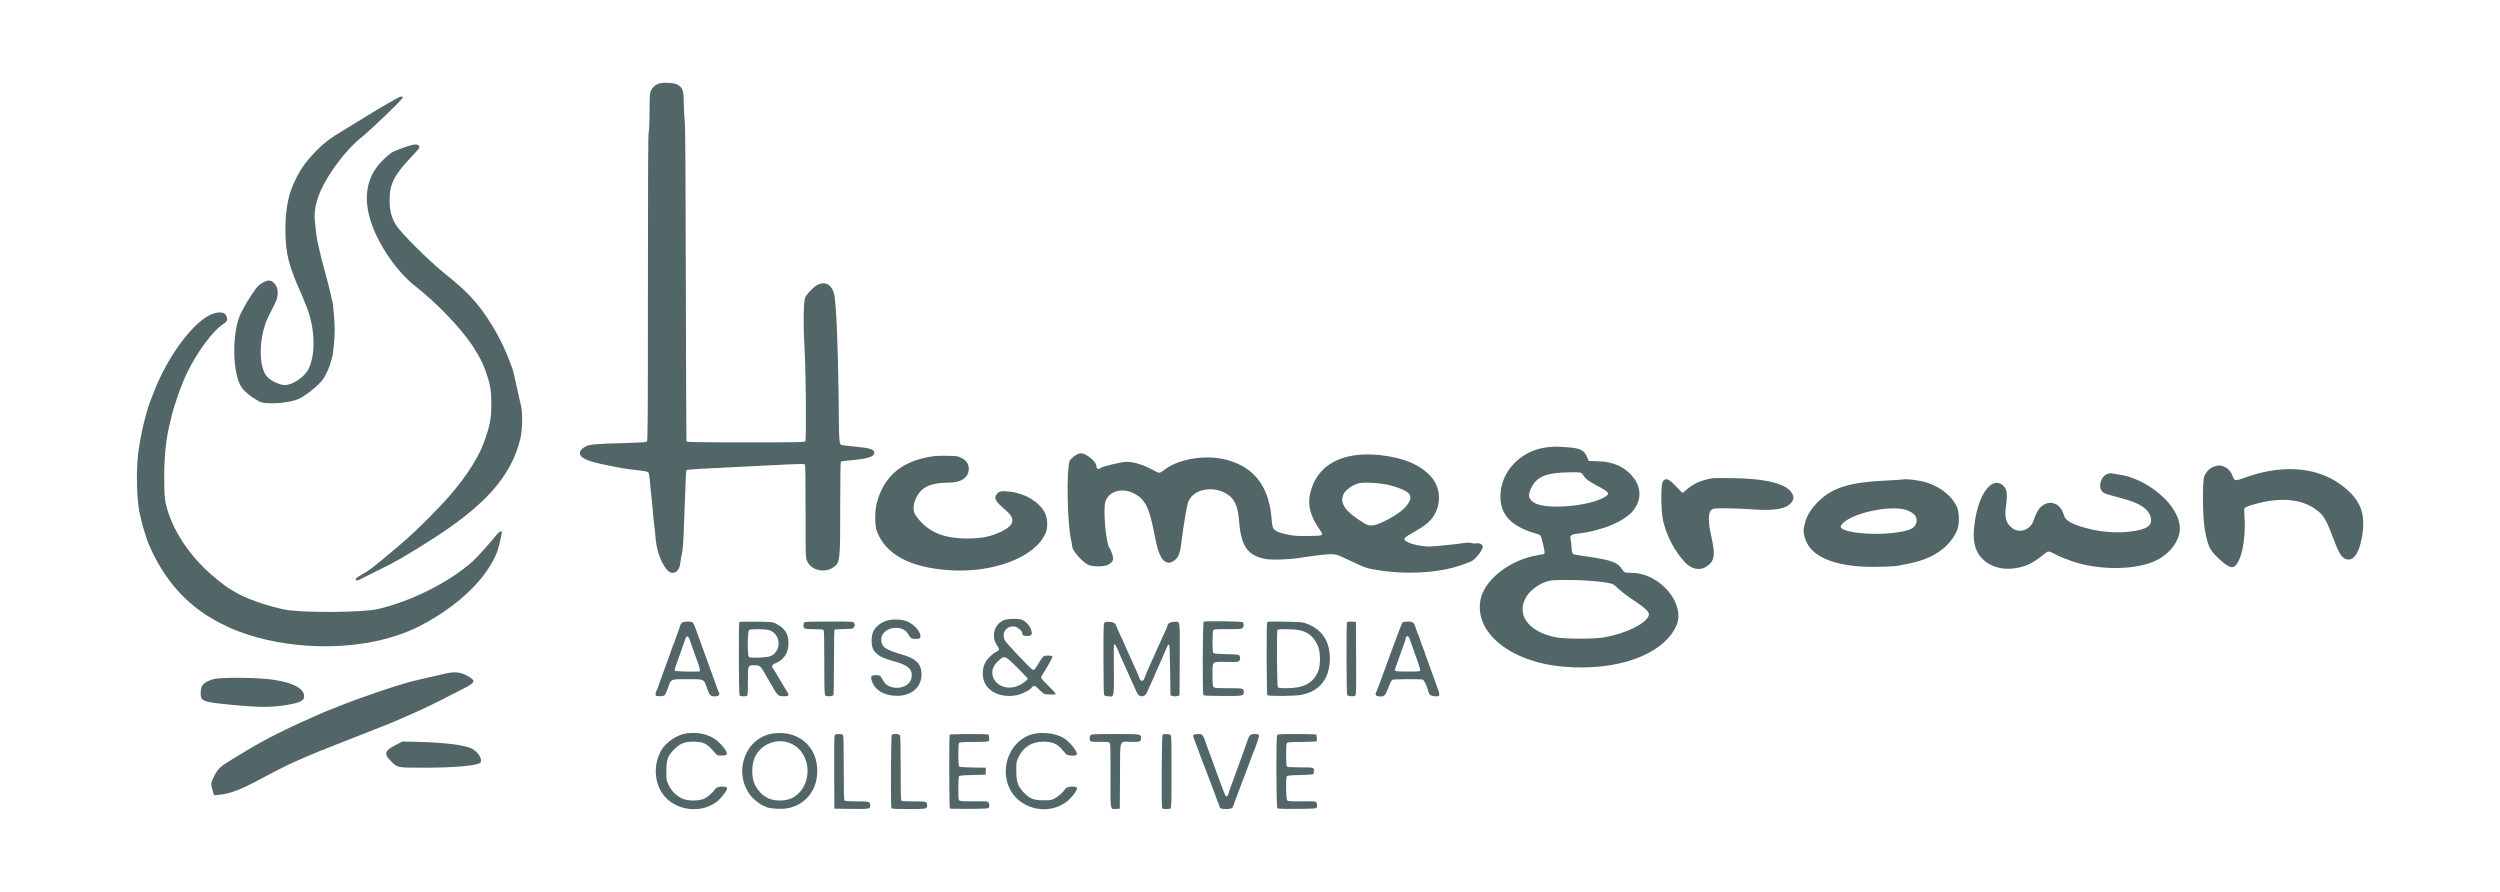
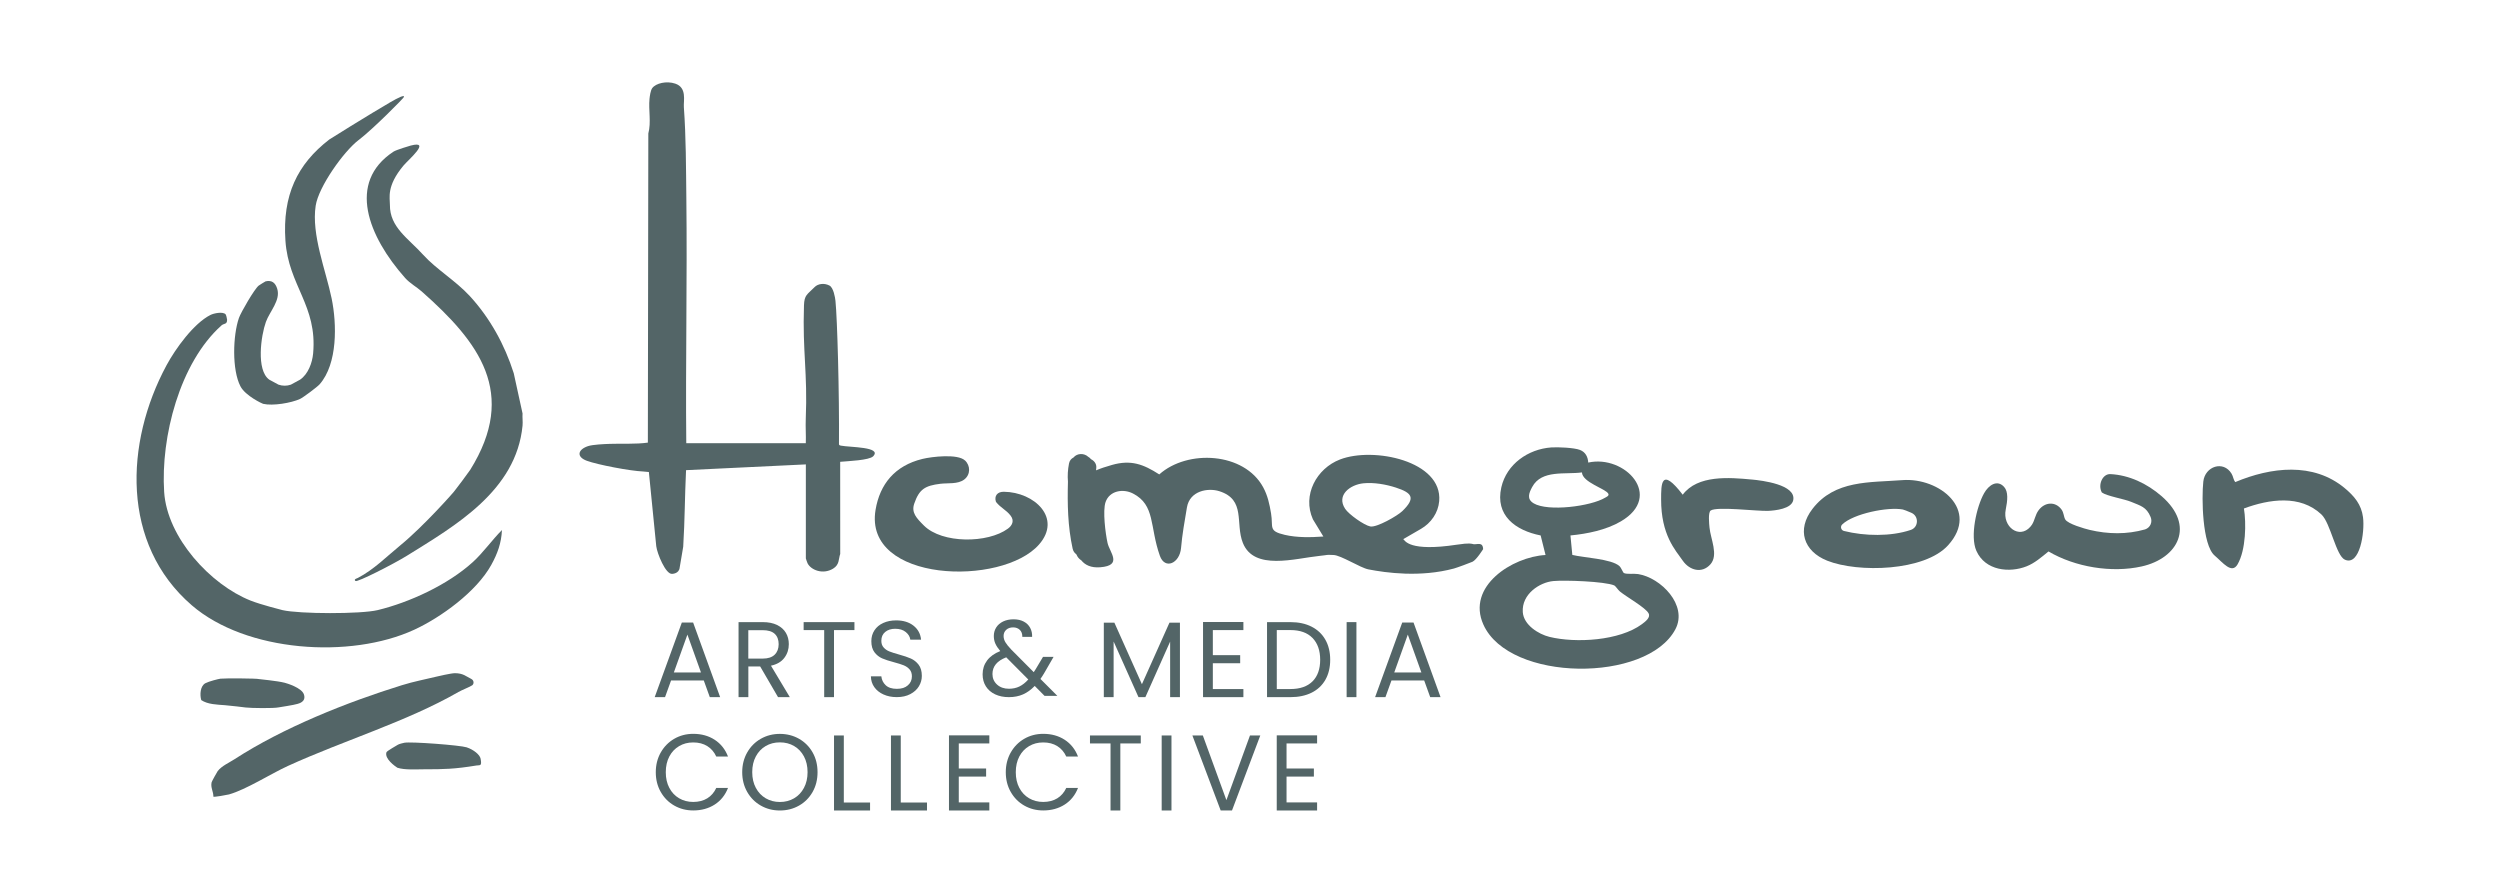
- <svg xmlns="http://www.w3.org/2000/svg" viewBox="0 0 900 321" width="900" height="321" role="img" aria-label="Homegrown Arts and Media Collective">
-   <g transform="translate(0,321) scale(0.025,-0.025)" fill="#526667" stroke="none">
-     <path d="M9504 11641 c-57 -14 -102 -50 -126 -99 -22 -45 -23 -57 -24 -307 -1 -162 -6 -273 -13 -295 -8 -25 -11 -629 -11 -2241 0 -1932 -2 -2208 -15 -2219 -10 -8 -111 -15 -347 -21 -362 -9 -479 -19 -530 -45 -52 -26 -88 -65 -88 -95 0 -74 98 -119 385 -177 215 -44 276 -54 428 -71 104 -11 162 -22 172 -32 9 -9 18 -57 25 -144 5 -71 17 -184 25 -250 7 -66 17 -160 20 -210 3 -49 10 -117 15 -150 5 -33 14 -118 20 -190 15 -178 70 -338 155 -449 76 -100 185 -57 200 79 4 33 13 87 20 120 21 98 24 140 40 580 20 562 23 637 32 646 5 4 96 13 203 18 183 10 297 16 810 41 113 5 312 15 443 22 162 8 241 8 248 1 6 -6 10 -234 9 -680 0 -670 0 -670 28 -724 64 -123 240 -163 367 -82 102 64 105 92 104 877 0 356 4 643 9 648 5 5 60 13 123 18 262 22 359 52 359 111 0 45 -61 67 -239 84 -81 8 -166 18 -191 21 -84 12 -76 -51 -83 651 -8 775 -37 1431 -67 1537 -37 130 -128 178 -235 126 -59 -29 -170 -146 -184 -195 -22 -75 -25 -420 -5 -735 19 -311 27 -1288 11 -1322 -7 -17 -58 -18 -858 -18 -671 0 -851 3 -854 13 -2 6 -6 1020 -9 2252 -3 1550 -7 2272 -15 2345 -6 58 -13 183 -15 278 -3 192 -13 217 -97 267 -36 21 -186 31 -245 16z M5740 11437 c-127 -68 -351 -199 -465 -272 -27 -18 -63 -40 -80 -49 -16 -9 -43 -25 -60 -36 -16 -11 -46 -29 -65 -40 -19 -11 -48 -29 -65 -40 -16 -11 -46 -29 -65 -40 -173 -101 -286 -187 -400 -307 -159 -166 -230 -273 -321 -478 -73 -167 -109 -379 -109 -640 0 -275 30 -436 128 -690 16 -43 33 -82 102 -240 12 -28 59 -143 76 -185 120 -305 132 -675 29 -889 -57 -118 -228 -235 -345 -236 -68 0 -194 58 -250 116 -137 141 -125 602 24 889 113 220 118 233 124 296 6 76 -10 125 -54 170 -45 44 -87 45 -159 4 -75 -43 -93 -65 -232 -285 -7 -11 -21 -36 -31 -55 -10 -19 -30 -56 -44 -82 -143 -262 -138 -904 7 -1094 51 -67 128 -128 244 -193 94 -53 445 -29 583 40 112 56 286 200 344 284 33 47 93 179 104 228 5 24 14 56 20 71 17 46 40 274 40 402 0 111 -25 408 -36 425 -2 4 -13 47 -23 96 -17 75 -50 208 -81 318 -33 119 -65 242 -79 310 -10 44 -21 89 -24 101 -12 35 -47 325 -47 384 0 200 79 407 254 665 122 182 281 364 396 456 159 126 620 569 620 595 0 18 -28 18 -60 1z M5935 10753 c-86 -21 -260 -87 -300 -114 -28 -18 -84 -67 -126 -109 -230 -229 -285 -532 -164 -895 111 -331 376 -714 633 -914 296 -230 633 -578 815 -843 26 -38 47 -71 47 -75 0 -3 6 -14 14 -22 17 -20 93 -164 111 -211 94 -248 110 -330 110 -550 0 -215 -19 -310 -110 -560 -92 -251 -320 -585 -609 -890 -238 -251 -439 -445 -632 -606 -355 -299 -393 -329 -521 -403 -79 -45 -91 -57 -74 -74 8 -8 20 -7 44 5 17 9 120 60 227 112 178 88 274 138 370 193 66 38 240 144 309 187 25 17 71 45 101 64 802 506 1177 926 1311 1467 33 135 38 371 11 486 -12 46 -30 129 -42 184 -45 211 -71 321 -84 355 -7 19 -23 62 -36 95 -127 346 -352 715 -574 945 -105 108 -176 171 -362 321 -225 181 -627 580 -699 694 -67 105 -95 214 -95 368 0 224 70 362 306 609 62 64 115 126 119 138 13 41 -30 60 -100 43z M3065 8322 c-264 -92 -648 -601 -849 -1127 -15 -38 -31 -81 -37 -93 -73 -177 -155 -520 -189 -790 -34 -274 -19 -733 30 -897 5 -16 14 -56 20 -88 13 -63 78 -268 105 -332 231 -530 567 -897 1039 -1134 136 -68 145 -72 256 -114 685 -260 1590 -285 2267 -61 178 59 298 113 463 207 500 286 861 655 995 1017 20 54 68 270 61 277 -12 12 -47 -12 -82 -56 -96 -120 -278 -321 -340 -377 -338 -299 -874 -569 -1359 -684 -225 -53 -1131 -57 -1360 -5 -283 63 -553 160 -700 250 -22 13 -53 32 -70 41 -76 43 -265 196 -368 297 -245 242 -426 517 -517 787 -58 174 -65 227 -65 530 0 316 25 549 86 795 6 22 16 65 23 95 36 151 142 451 214 600 147 307 375 616 530 716 58 37 67 67 37 123 -24 46 -97 55 -190 23z M22285 6400 c-382 -41 -677 -347 -679 -705 -2 -274 162 -442 532 -544 49 -14 49 -14 83 -151 21 -89 26 -127 16 -136 -2 -3 -45 -11 -95 -19 -398 -65 -769 -354 -823 -642 -90 -475 431 -895 1191 -963 772 -68 1431 167 1626 582 148 313 -227 765 -638 769 -104 1 -111 3 -147 61 -56 87 -157 125 -456 168 -251 36 -238 33 -252 60 -7 14 -13 48 -13 77 0 29 -5 75 -11 104 -16 72 -2 83 122 98 333 39 664 180 781 333 112 147 115 313 9 458 -117 159 -284 240 -514 248 l-138 4 -25 56 c-46 104 -96 128 -292 142 -150 11 -174 11 -277 0z m509 -397 c35 -56 75 -87 176 -142 217 -115 225 -128 122 -187 -220 -123 -796 -173 -979 -84 -86 41 -113 98 -84 175 78 208 212 270 593 274 148 1 148 1 172 -36z m56 -1523 c91 -5 213 -18 273 -28 107 -19 107 -19 175 -84 37 -35 119 -99 182 -141 228 -151 282 -205 260 -256 -48 -117 -324 -251 -635 -308 -147 -27 -569 -26 -705 1 -405 81 -583 344 -408 603 64 95 217 193 330 212 74 12 331 13 528 1z M15467 6269 c-36 -27 -60 -53 -66 -73 -47 -149 -31 -906 24 -1138 8 -34 15 -75 15 -89 0 -57 145 -221 230 -262 66 -31 227 -30 287 1 48 25 73 56 73 92 0 27 -35 127 -52 147 -52 63 -96 551 -60 670 43 143 230 203 395 126 171 -81 234 -199 307 -578 55 -286 98 -389 177 -421 29 -12 38 -12 70 1 85 36 121 98 139 240 43 335 85 583 108 636 76 178 356 230 554 105 110 -69 156 -171 173 -376 29 -370 118 -504 369 -557 89 -19 322 -13 485 11 368 55 479 65 550 47 26 -6 120 -47 209 -90 198 -96 228 -106 391 -132 447 -70 931 -34 1245 91 30 12 70 27 88 33 66 22 193 189 172 227 -16 29 -48 43 -86 35 -18 -3 -52 -1 -75 5 -30 8 -60 8 -111 0 -127 -19 -429 -50 -497 -50 -96 0 -238 27 -298 58 -94 47 -88 57 89 157 147 83 223 146 273 225 114 180 99 410 -36 564 -152 172 -399 277 -740 313 -540 56 -902 -139 -1000 -540 -44 -180 -4 -335 139 -540 56 -81 55 -82 -163 -85 -162 -2 -206 0 -295 19 -198 40 -228 64 -236 195 -31 479 -235 763 -630 877 -296 86 -696 28 -909 -133 -74 -55 -82 -57 -129 -31 -166 94 -309 141 -423 141 -73 -1 -355 -68 -377 -90 -21 -21 -56 -12 -56 15 0 40 -25 79 -77 122 -112 91 -158 97 -246 32z m4553 -418 c265 -75 328 -130 271 -239 -49 -94 -167 -185 -361 -280 -137 -67 -204 -75 -275 -33 -281 168 -373 297 -306 429 33 64 145 140 231 156 83 15 337 -3 440 -33z M13460 6273 c-455 -59 -723 -273 -831 -663 -34 -122 -35 -337 -1 -423 128 -330 471 -516 1026 -557 647 -48 1255 185 1404 536 34 83 28 213 -14 294 -80 153 -282 275 -499 300 -119 14 -159 7 -190 -34 -49 -64 -30 -97 146 -251 122 -107 99 -200 -70 -284 -156 -77 -292 -106 -506 -105 -356 0 -579 102 -742 337 -59 85 -19 252 85 356 74 74 202 110 393 111 182 0 289 74 289 197 0 73 -32 122 -104 158 -57 28 -65 29 -205 31 -80 1 -162 0 -181 -3z M31899 6126 c-68 -18 -113 -57 -155 -136 -31 -56 -28 -593 4 -769 41 -228 70 -297 164 -388 140 -137 210 -178 256 -154 104 56 177 396 153 716 -5 61 -5 117 0 127 5 10 49 29 106 46 415 128 760 89 976 -108 66 -61 109 -140 182 -335 88 -237 123 -299 182 -329 109 -55 199 57 244 303 64 347 -19 554 -306 764 -354 260 -865 293 -1400 91 -38 -14 -83 -27 -99 -28 -30 -1 -31 -1 -66 81 -27 62 -81 108 -142 123 -51 11 -42 12 -99 -4z M30333 6009 c-84 -42 -121 -182 -63 -244 30 -32 45 -37 300 -105 249 -67 366 -146 400 -269 22 -83 -18 -141 -120 -171 -231 -68 -550 -60 -830 21 -201 58 -281 106 -301 184 -38 142 -160 211 -274 154 -74 -37 -115 -98 -166 -244 -44 -124 -197 -178 -298 -104 -92 66 -119 156 -96 312 27 178 16 257 -41 307 -158 139 -353 -119 -409 -540 -18 -136 -19 -201 -4 -289 47 -276 328 -428 651 -352 119 28 218 81 333 176 82 68 76 67 179 15 88 -45 118 -57 246 -102 359 -124 845 -131 1150 -14 231 88 400 294 400 486 0 274 -324 607 -722 741 -54 18 -98 27 -263 54 -19 3 -46 -3 -72 -16z M24660 5954 c-178 -33 -274 -77 -393 -181 l-38 -33 -92 94 c-114 118 -153 132 -194 69 -29 -44 -26 -420 5 -558 50 -222 169 -448 321 -608 82 -88 203 -115 286 -66 134 79 151 161 90 435 -49 218 -50 349 -4 388 31 26 31 26 224 26 106 0 280 -7 386 -16 335 -27 530 22 569 142 9 27 8 41 -8 77 -65 146 -363 226 -867 232 -143 2 -271 1 -285 -1z M27395 5935 c-5 -2 -113 -9 -238 -15 -516 -24 -765 -100 -965 -294 -111 -107 -173 -207 -203 -326 -23 -92 -23 -107 -3 -189 63 -255 350 -402 839 -431 143 -8 493 2 514 15 4 2 49 11 101 20 375 65 624 228 740 484 39 85 36 272 -4 351 -80 156 -226 272 -428 341 -96 32 -311 59 -353 44z m63 -441 c94 -35 142 -84 142 -146 0 -51 -31 -100 -76 -122 -163 -77 -603 -98 -873 -42 -149 31 -177 64 -108 127 167 154 701 260 915 183z M14480 3918 c-154 -44 -217 -231 -124 -370 40 -58 38 -70 -8 -94 -63 -32 -133 -100 -163 -160 -47 -93 -44 -228 7 -310 84 -136 273 -197 468 -150 74 18 185 78 198 109 2 4 13 12 23 18 17 9 30 1 87 -55 67 -64 67 -64 137 -66 90 -3 95 -2 95 12 0 6 -47 58 -105 114 -115 113 -115 113 -81 163 63 96 146 247 142 258 -5 13 -82 18 -121 7 -12 -3 -42 -42 -75 -99 -55 -94 -72 -111 -93 -98 -39 25 -378 385 -396 420 -56 111 24 221 145 199 43 -9 104 -63 104 -94 0 -31 24 -43 76 -40 64 4 73 21 51 92 -20 64 -86 129 -146 146 -45 12 -175 11 -221 -2z m167 -690 c84 -84 153 -156 153 -160 0 -15 -66 -68 -117 -93 -272 -138 -528 140 -315 341 97 91 101 90 279 -88z M12800 3910 c-93 -20 -173 -74 -217 -148 -41 -68 -42 -227 -2 -284 52 -76 121 -114 284 -158 215 -58 281 -117 261 -238 -17 -108 -151 -173 -282 -137 -69 19 -103 47 -143 123 -26 46 -27 47 -78 49 -78 2 -89 -10 -70 -78 40 -136 179 -219 365 -219 209 0 352 126 352 308 -1 151 -75 227 -282 287 -242 70 -298 111 -298 218 0 173 304 232 388 75 31 -57 48 -68 106 -68 70 0 81 13 64 71 -21 71 -116 159 -201 187 -69 23 -174 28 -247 12z M17334 3887 c-16 -9 -21 -1030 -5 -1055 6 -10 67 -13 281 -14 301 0 300 0 300 62 0 48 -10 50 -221 50 -166 0 -200 2 -213 16 -13 13 -16 43 -16 173 0 206 -15 192 205 189 164 -2 169 -1 183 20 11 17 12 31 6 55 -10 32 -10 32 -192 37 -148 4 -185 8 -192 20 -13 20 -13 296 0 321 10 18 23 19 209 19 179 0 199 2 214 18 21 23 22 65 2 82 -17 14 -537 21 -561 7z M9823 3875 c-11 -8 -23 -25 -26 -37 -3 -13 -17 -54 -32 -93 -15 -38 -34 -92 -42 -120 -9 -27 -19 -54 -23 -60 -4 -5 -13 -26 -18 -45 -6 -19 -23 -66 -37 -105 -15 -38 -33 -88 -40 -110 -8 -22 -26 -71 -40 -110 -48 -130 -66 -180 -82 -230 -9 -27 -22 -59 -29 -70 -15 -21 -19 -74 -6 -76 51 -9 106 -4 122 10 10 9 32 57 49 106 44 130 33 125 281 125 247 0 233 6 280 -128 37 -105 53 -122 119 -119 58 3 73 24 48 69 -9 18 -23 53 -31 78 -15 46 -21 63 -97 270 -23 63 -50 138 -60 165 -10 28 -36 100 -58 160 -22 61 -56 155 -75 210 -20 55 -44 106 -53 113 -23 17 -124 15 -150 -3z m109 -250 c10 -28 32 -90 50 -140 17 -49 45 -126 61 -170 40 -109 45 -145 21 -145 -146 -4 -340 3 -345 12 -4 6 -3 22 2 37 14 44 56 162 84 236 14 39 37 105 51 148 31 92 49 98 76 22z M10646 3881 c-11 -18 -8 -1042 4 -1056 12 -15 90 -17 108 -3 9 8 12 62 12 209 0 233 -2 229 94 229 76 0 89 -10 142 -105 6 -11 22 -38 35 -61 13 -22 50 -86 82 -141 74 -129 84 -138 158 -139 83 -2 90 12 46 78 -19 29 -42 67 -51 83 -9 17 -28 48 -41 70 -14 22 -41 68 -61 102 -19 35 -40 65 -45 69 -21 13 -9 54 19 65 136 49 206 151 206 299 0 131 -51 213 -174 276 -55 29 -55 29 -291 32 -157 3 -239 0 -243 -7z m415 -112 c177 -38 207 -291 43 -374 -48 -24 -294 -36 -320 -15 -23 20 -21 375 4 389 23 14 208 14 273 0z M11582 3878 c-7 -7 -12 -26 -12 -43 0 -51 12 -55 150 -55 85 0 130 -4 138 -12 9 -9 12 -127 12 -469 0 -396 2 -460 15 -473 19 -19 103 -16 116 5 5 8 9 211 8 473 0 252 4 463 8 467 5 5 67 10 138 11 128 3 129 3 144 30 12 21 13 31 3 52 -12 26 -12 26 -360 26 -257 0 -351 -3 -360 -12z M15913 3879 c-23 -8 -23 -8 -23 -521 0 -282 4 -519 9 -527 5 -7 31 -16 58 -18 88 -9 85 -23 83 376 -2 405 -3 371 13 371 7 0 26 -33 42 -72 15 -40 43 -107 63 -148 19 -41 43 -94 53 -117 51 -115 63 -142 85 -190 13 -29 36 -79 50 -110 38 -86 39 -87 66 -102 37 -21 86 1 105 48 17 41 35 83 87 194 20 43 36 81 36 85 0 4 7 21 16 37 13 26 126 283 155 353 5 13 15 22 22 19 9 -3 13 -91 17 -367 l5 -364 33 -10 c20 -5 44 -5 65 0 l32 10 3 521 c3 593 11 541 -87 538 -52 -1 -90 -26 -91 -60 0 -5 -12 -35 -26 -65 -14 -30 -34 -73 -44 -95 -24 -54 -63 -140 -88 -195 -84 -183 -172 -386 -172 -396 0 -7 -7 -20 -16 -28 -23 -23 -48 -5 -63 46 -7 24 -17 48 -21 53 -4 6 -67 145 -140 310 -73 165 -136 305 -140 310 -4 6 -13 26 -19 46 -6 20 -21 45 -32 55 -22 19 -99 27 -136 13z M18246 3875 c-10 -26 -7 -1028 3 -1044 12 -19 390 -16 495 4 259 50 406 238 406 521 0 248 -109 415 -327 501 -66 25 -76 26 -319 31 -229 4 -252 3 -258 -13z m464 -109 c125 -27 205 -92 263 -216 44 -91 47 -289 6 -383 -73 -167 -207 -237 -453 -237 -87 0 -116 3 -125 14 -13 15 -18 806 -6 826 9 15 241 12 315 -4z M19396 3875 c-10 -26 -7 -1028 3 -1044 11 -17 88 -24 113 -10 17 9 18 41 16 537 l-3 527 -61 3 c-49 2 -63 0 -68 -13z M20197 3878 c-8 -7 -93 -227 -187 -488 -94 -261 -178 -487 -186 -502 -30 -57 -18 -74 57 -77 48 -2 71 20 99 94 43 114 54 136 71 146 19 10 399 13 435 3 21 -6 63 -92 78 -159 12 -56 38 -78 94 -81 85 -6 87 3 27 161 -15 39 -33 88 -40 110 -8 22 -26 72 -40 110 -15 39 -33 90 -41 115 -8 25 -21 59 -29 77 -8 17 -15 36 -15 43 0 7 -7 26 -14 43 -16 34 -49 127 -67 187 -6 19 -15 40 -19 45 -4 6 -15 35 -24 65 -30 104 -46 120 -119 120 -35 0 -70 -6 -80 -12z m94 -220 c7 -13 20 -48 30 -78 10 -30 27 -80 38 -110 76 -211 91 -256 91 -277 0 -23 0 -23 -179 -23 -198 0 -199 0 -174 60 8 19 28 73 43 120 16 47 41 117 55 155 36 95 42 116 49 148 8 33 31 35 47 5z M6410 3140 c-47 -11 -124 -29 -172 -40 -49 -11 -130 -29 -180 -41 -160 -36 -317 -83 -578 -170 -132 -44 -493 -174 -525 -189 -11 -5 -74 -30 -140 -56 -66 -25 -133 -52 -150 -59 -497 -216 -822 -377 -1113 -553 -78 -48 -173 -105 -210 -127 -169 -100 -201 -130 -264 -252 -44 -85 -44 -99 -12 -211 l16 -54 71 7 c160 14 318 75 607 231 209 113 375 197 495 249 72 31 144 62 160 70 17 7 59 25 95 40 36 15 79 33 97 41 17 8 35 14 40 14 4 0 20 6 35 14 14 8 43 19 63 26 20 7 49 18 63 26 15 8 31 14 35 14 5 0 23 6 40 14 18 8 64 26 102 41 39 14 90 35 115 45 25 10 99 40 165 65 66 25 129 50 140 55 11 5 52 21 90 36 39 14 84 32 100 39 17 7 57 24 90 38 207 86 487 214 655 300 107 55 251 128 319 163 195 98 202 120 62 197 -92 50 -176 58 -311 27z M3070 3059 c-144 -46 -180 -86 -180 -201 0 -117 28 -127 450 -168 438 -43 633 -39 894 19 101 22 146 54 146 103 0 111 -150 194 -436 239 -211 34 -778 39 -874 8z M9889 2280 c-136 -16 -305 -131 -371 -252 -96 -174 -100 -391 -10 -564 146 -280 548 -365 810 -172 61 45 152 162 152 196 0 37 -141 33 -167 -5 -34 -50 -103 -113 -155 -140 -80 -41 -246 -41 -332 1 -79 37 -150 110 -189 194 -31 65 -32 70 -31 202 0 166 20 219 119 315 84 82 143 105 273 105 146 0 198 -28 319 -174 19 -23 28 -26 88 -26 100 0 97 38 -14 162 -117 129 -284 183 -492 158z M11140 2279 c-401 -50 -590 -546 -338 -887 40 -54 142 -137 188 -153 14 -5 33 -13 42 -19 33 -19 163 -32 249 -26 255 17 450 203 482 458 50 394 -231 676 -623 627z m248 -145 c320 -142 322 -645 4 -792 -86 -40 -240 -39 -329 2 -79 36 -154 114 -196 203 -45 97 -46 270 -2 377 83 200 325 298 523 210z M14929 2280 c-327 -40 -534 -419 -410 -751 124 -330 559 -450 843 -232 63 48 148 158 148 192 0 36 -142 31 -167 -6 -34 -50 -103 -113 -155 -140 -48 -25 -63 -27 -163 -27 -138 -1 -197 23 -284 113 -85 89 -106 151 -106 316 0 128 1 131 35 198 71 144 190 216 356 217 123 0 195 -29 263 -108 22 -26 50 -57 60 -69 26 -29 147 -34 158 -7 13 34 -89 167 -173 225 -96 66 -255 97 -405 79z M12021 2256 c-8 -9 -10 -159 -9 -537 l3 -524 244 -3 c259 -3 271 -1 271 45 0 61 -5 63 -188 63 -117 0 -172 4 -180 12 -9 9 -12 128 -12 473 0 345 -3 464 -12 473 -17 17 -103 15 -117 -2z M12842 2258 c-13 -13 -18 -1020 -6 -1052 5 -14 37 -16 248 -16 263 0 266 1 266 55 0 52 -9 55 -186 55 -89 0 -169 3 -178 6 -14 5 -16 56 -16 466 0 297 -4 466 -10 479 -12 22 -97 28 -118 7z M13675 2260 c-9 -15 -7 -1052 3 -1062 4 -4 132 -7 282 -6 275 3 275 3 284 29 6 18 4 34 -5 54 -14 28 -14 28 -206 26 -125 -2 -199 1 -212 9 -20 10 -21 19 -21 173 0 89 5 169 10 177 7 12 45 16 197 20 l188 5 0 50 0 50 -184 3 c-115 1 -189 7 -198 13 -16 14 -19 315 -3 339 8 12 44 15 216 16 163 1 208 4 215 15 9 13 3 74 -7 91 -8 12 -552 10 -559 -2z M15706 2254 c-18 -17 -21 -61 -6 -84 7 -12 33 -14 133 -12 87 1 129 -2 141 -11 16 -12 17 -48 17 -474 -1 -520 -6 -486 81 -481 l53 3 3 473 c3 552 -18 492 166 489 127 -1 136 2 136 55 0 58 0 58 -370 58 -294 0 -341 -2 -354 -16z M16742 2261 c-14 -8 -20 -1040 -7 -1061 7 -11 94 -14 119 -4 14 5 16 62 16 530 0 507 -1 524 -19 534 -23 12 -91 13 -109 1z M17190 2260 c-12 -8 -11 -18 9 -72 13 -35 32 -85 42 -113 10 -27 27 -75 39 -105 12 -30 30 -77 40 -105 10 -27 28 -75 40 -105 12 -30 30 -77 40 -105 10 -27 28 -75 40 -105 59 -153 72 -188 81 -217 5 -18 16 -45 24 -60 8 -15 15 -35 15 -43 0 -30 23 -40 95 -40 75 0 95 10 108 55 3 11 18 52 32 90 14 39 35 93 45 120 10 28 28 75 40 105 12 30 30 78 40 105 10 28 28 75 40 105 21 55 44 116 74 200 9 25 21 54 26 65 5 11 17 40 25 65 60 168 60 170 -19 170 -60 0 -81 -20 -104 -100 -6 -19 -23 -66 -37 -105 -15 -38 -33 -88 -40 -110 -8 -22 -26 -71 -40 -110 -15 -38 -33 -88 -40 -110 -8 -22 -26 -71 -40 -110 -49 -132 -66 -180 -77 -217 -7 -24 -16 -38 -27 -38 -16 0 -30 37 -203 515 -22 61 -51 139 -65 175 -13 36 -29 81 -35 100 -13 45 -38 93 -52 102 -16 11 -98 9 -116 -2z M18391 2251 c-17 -31 -14 -1036 3 -1050 9 -8 98 -11 287 -9 274 3 274 3 283 29 6 18 4 34 -5 54 -14 28 -14 28 -210 26 -171 -2 -198 0 -213 14 -18 19 -24 317 -6 345 7 12 45 16 197 20 188 5 188 5 191 34 9 77 12 76 -191 76 -129 0 -187 4 -195 12 -15 15 -17 315 -2 338 8 12 44 15 215 16 113 1 209 5 213 8 8 8 5 82 -3 96 -4 6 -110 10 -280 10 -257 0 -275 -1 -284 -19z M5713 2120 c-179 -92 -191 -132 -79 -245 92 -92 83 -90 491 -90 438 1 771 32 795 76 27 48 -29 143 -115 193 -95 56 -383 93 -785 103 l-225 5 -82 -42z" />
+ <svg xmlns="http://www.w3.org/2000/svg" viewBox="0 0 1120 400" width="1120" height="400" role="img" aria-label="Homegrown Arts and Media Collective">
+   <g fill="#536567">
+     <path d="M 234.11 185.28 L 230.16 167.22 C 226.1 154.41 219.48 142.42 210.45 132.61 C 204.19 125.81 195.34 120.52 189.62 114.19 C 182.92 106.76 174.59 101.86 174.68 91.77 C 174.71 88.53 173.05 83.43 180.75 74.19 C 182.92 71.59 193.46 62.72 183.98 65.22 C 183.98 65.22 177.58 67.08 176.25 67.96 C 155.33 81.77 165.01 105.95 181.48 124.51 C 183.65 126.95 186.65 128.56 188.9 130.55 C 214.67 153.32 232.05 176.08 210.68 210.45 C 210.12 211.35 204.25 219.22 203.8 219.71 C 204 219.73 189.97 235.61 179.36 244.3 C 173.24 249.31 167.47 255.2 160.31 258.92 C 159.96 259.1 158.27 259.51 159.26 260.29 C 160.09 260.94 176.23 252.74 182.43 248.89 C 203.9 235.54 231.27 219.86 234.1 190.71 C 234.27 188.97 233.98 187.04 234.1 185.27 Z M 234.11 185.28" />
+     <path d="M 101.09 140.84 C 101.31 141.1 101.73 142.8 101.74 143.22 C 101.8 145.44 100.31 144.81 99.23 145.78 C 80.49 162.54 71.96 195.84 73.54 220.36 C 74.86 240.9 94.35 261.97 112.28 269.07 C 116.89 270.9 126.15 273.23 126.54 273.33 C 134.12 275.09 161.64 275.15 169.18 273.33 C 183.35 269.9 200.54 262.05 211.82 251.82 C 216.4 247.67 220.46 241.89 224.87 237.46 C 224.63 243.25 222.86 248.07 220.1 253.06 C 213.43 265.15 197.45 276.64 185.6 282.11 C 156.93 295.34 110.23 292.17 85.9 271.15 C 54.15 243.73 55.95 198.33 74.56 163.72 C 78.61 156.19 86.8 144.86 94.3 141.09 C 95.81 140.33 99.91 139.48 101.08 140.83 Z M 101.09 140.84" />
+     <path d="M 160.66 62.73 C 153.86 67.95 142.71 83.74 141.43 92.12 C 139.44 105.15 145.96 121.04 148.58 133.74 C 150.92 145.08 151.31 162.94 143.19 172.17 C 142.15 173.35 135.83 178.08 134.43 178.72 C 130.44 180.55 122.2 181.93 117.88 180.92 C 117.49 180.83 109.95 177.34 107.72 173.07 C 103.87 165.7 104.32 150.26 107.04 142.45 C 107.93 139.9 114 129.44 115.9 127.95 C 116.11 127.79 118.79 126.09 118.97 126.05 C 121.79 125.39 123.37 126.69 124.2 129.38 C 125.79 134.53 120.84 139.47 119.12 144.23 C 116.93 150.3 114.69 165.82 120.62 170.08 C 120.81 170.22 124.54 172.25 124.76 172.32 C 126.56 172.95 128.53 172.95 130.32 172.32 C 130.55 172.24 134.21 170.24 134.46 170.07 C 138.03 167.63 139.9 162.56 140.28 158.37 C 142.25 136.85 129.24 128.07 127.87 107.81 C 126.5 87.55 133.11 73.61 147.53 62.49 C 147.96 62.15 166.42 50.76 167.08 50.43 C 168.79 49.59 181.65 41.15 180.96 43.46 C 180.8 44.01 167.29 57.66 160.68 62.74 Z M 160.66 62.73" />
+     <path d="M 211.15 304.18 C 212.22 304.69 212.51 306.15 211.63 306.95 C 211.59 306.99 211.54 307.02 211.51 307.04 C 209.89 308.01 207.02 309.08 205.36 310.03 C 182.12 323.35 154.1 331.68 128.99 343.14 C 121.22 346.69 110.4 353.68 102.6 355.9 C 101.77 356.14 95.85 357.17 95.6 356.92 C 95.62 354.58 94.27 352.84 94.8 350.48 C 94.9 350.05 97.22 345.85 97.54 345.43 C 99.3 343.14 102.75 341.63 105.08 340.12 C 126.87 325.99 155.44 314.6 179.95 307 C 185.73 305.21 189.8 304.54 195.76 303.08 C 196.15 302.99 202.05 301.6 203.76 301.59 C 207.55 301.57 208.9 303.1 211.15 304.17 Z M 211.15 304.18" />
+     <path d="M 116.15 304.24 C 116.28 304.3 124.21 305.01 127.56 305.88 C 128.54 306.13 135.14 308.1 136.15 311.08 C 137.29 314.46 133.8 315.17 133.22 315.36 C 131.75 315.85 125.17 316.83 124.81 316.91 C 122.67 317.39 112.4 317.25 110.09 316.96 C 109.15 316.84 103.28 316.12 100.77 315.93 C 97.21 315.66 93.06 315.59 90.16 313.64 C 89.48 311.33 89.65 307.33 92.03 306.07 C 93.55 305.26 97.86 304.16 98.76 304.05 C 100.45 303.83 115.36 303.88 116.15 304.25 Z M 116.15 304.24" />
+     <path d="M 209.1 334.82 C 212.15 335.83 214.97 338.1 215.31 339.89 C 215.99 343.42 214.98 342.7 213.46 342.94 C 203.71 344.54 198.86 344.65 190.11 344.64 C 186.78 344.64 181.24 345.03 178.01 343.94 C 177.07 343.33 172.15 339.94 173.14 337 C 173.33 336.43 177.83 333.92 178.2 333.67 C 178.69 333.33 180.41 332.9 181.11 332.76 C 184.02 332.16 206.21 333.86 209.1 334.81 Z M 209.1 334.82" />
+     <path d="M 307.45 198.56 C 307.09 161.9 307.92 125.22 307.48 88.56 C 307.32 75.14 307.35 61.45 306.37 48.04 C 306.16 45.09 307.83 39.27 302.53 37.47 C 298.65 36.15 293.85 37.25 292.2 39.48 C 291.44 40.52 291.1 43.06 290.98 44.28 C 290.48 49.44 291.8 54.69 290.45 59.81 L 290.24 198.29 C 284.81 199.06 278.85 198.65 273.24 198.85 C 270.63 198.94 265.55 199.16 263.44 199.86 C 258.73 201.44 258.19 204.71 262.93 206.44 C 267.79 208.22 282.22 210.98 288.15 211.23 C 289.69 211.29 291.24 211.64 292.85 211.56 L 290.4 208.52 L 294 244.69 C 294.39 247.93 298.2 257.39 301.11 257.09 C 301.11 257.09 304.25 257.07 304.5 254.25 C 304.56 253.57 306.03 245.6 306.08 244.92 C 306.82 232.82 306.77 222.73 307.35 210.63 L 361.02 208.05 L 361.02 250.17 C 361.02 250.31 361.65 252.07 361.78 252.34 C 363.24 255.3 368.57 257.57 373.21 254.76 C 376.19 252.96 375.61 250.38 376.42 248.16 L 376.4 206.89 C 379.99 206.56 389.43 206.22 391.18 204.41 C 395.3 200.13 380.71 200.44 376.76 199.65 C 376.11 199.52 375.88 199.37 375.86 198.99 C 376.05 176.7 375.11 142.72 374.29 134.8 C 374.14 133.31 373.41 128.87 371.59 127.92 C 369.23 126.69 366.44 127.1 364.95 128.61 C 361.6 132.02 360.34 132.07 360.18 136.84 C 359.49 157.79 361.84 166.8 360.98 187.77 C 360.83 191.36 361.13 194.97 361 198.56 L 307.43 198.56 Z M 307.45 198.56" />
+     <path d="M 1005.28 227.8 C 1016.51 223.64 1030.49 221.47 1040.02 230.5 C 1044.1 234.37 1046.51 248.93 1050.49 250.73 C 1057.17 253.75 1059.51 238.44 1058.63 231.71 C 1057.89 226.06 1054.83 222.36 1050.46 218.71 C 1036.32 206.91 1017.35 209.29 1001.41 215.97 C 1000.49 214.86 1000.53 213.5 999.73 212.19 C 996.06 206.14 987.83 208.91 987.08 215.75 C 986.29 222.95 986.58 244.13 992.17 248.9 C 995.87 252.06 999.81 257.31 1002.42 252.85 C 1006.22 246.34 1006.33 234.14 1005.28 227.81 Z M 1005.28 227.8" />
+     <path d="M 909.58 236.02 C 904.68 241.6 896.99 236.08 898.57 228.28 C 899.39 224.21 899.79 220.31 897.84 218.14 C 894.75 214.71 890.91 217.32 888.87 220.97 C 885.46 227.05 882.53 240.24 885.4 246.74 C 889.39 255.77 900.33 256.7 907.89 253.72 C 911.57 252.27 914.57 249.62 917.73 247.05 C 929.7 254.09 946.04 256.76 959.46 253.77 C 975.87 250.11 983.57 235.49 968.43 222.31 C 961.84 216.58 953.78 212.82 945.47 212.4 C 941.94 212.22 939.74 217.2 941.62 220.62 C 943.84 222.27 951.69 223.53 954.77 224.83 C 958.92 226.59 961.6 227.04 963.48 231.63 C 964.41 233.9 963.34 236.37 961.01 237.17 C 952.8 239.5 944.33 239.33 936.19 237.4 C 933.92 236.86 926.38 234.72 925.23 232.71 C 924.51 231.46 924.63 229.72 923.55 228.25 C 920.83 224.55 916.1 224.85 913.3 228.58 C 911.74 230.66 911.61 233.06 910.32 235.05 C 910.11 235.38 909.86 235.71 909.58 236.02 Z M 909.58 236.02" />
+     <path d="M 784.87 214.84 C 774.83 213.89 760.54 212.67 753.86 221.63 C 744.04 208.84 744.2 216.98 744.18 223.71 C 744.15 239.65 750.53 246.39 753.91 251.23 C 756.91 255.52 762.48 257.1 766.27 252.81 C 769.98 248.61 766.33 241.45 765.86 236.34 C 765.71 234.74 765.16 229.63 766.37 228.73 C 769.01 226.79 787.49 229.08 792.1 228.87 C 795.39 228.72 802.63 227.95 803.37 224.06 C 804.71 217.08 789.34 215.25 784.85 214.83 Z M 784.87 214.84" />
+     <path d="M 432.27 206.26 C 429.01 203.24 417.55 204.55 413.24 205.6 C 400.86 208.63 394.18 216.9 392.25 228.4 C 386.77 261.05 448.93 262.85 465.49 243.94 C 475.85 232.12 463.45 220.46 449.72 220.31 C 446.79 220.28 445.32 222.19 446.19 224.84 C 448.38 227.61 450.73 228.36 452.78 231.04 C 454.47 233.26 453.53 235.37 451.55 236.83 C 442.56 243.46 422.09 243.61 413.92 235.45 C 410.54 232.07 408.19 229.63 409.59 225.6 C 411.82 219.13 414.43 217.58 421.31 216.73 C 424.67 216.31 429.09 217.01 431.97 214.83 C 434.85 212.65 434.82 208.6 432.28 206.24 Z M 432.27 206.26" />
+     <path d="M 735.57 279.63 C 725.54 287.08 705.93 288.21 694.15 285.32 C 689.31 284.14 682.61 280.01 682.21 274.24 C 681.65 266.17 689.75 260.88 695.91 260.31 C 700.99 259.84 718.83 260.44 723.2 262.27 C 723.71 262.48 724.9 264.3 725.69 264.96 C 728.56 267.36 737.18 272.16 738.57 274.78 C 739.57 276.67 737.07 278.52 735.57 279.63 Z M 687.09 225.49 C 683.87 223.58 684.95 220.92 686.42 218.17 C 690.64 210.29 701.36 212.69 708.7 211.64 C 708.98 216.15 719.28 218.9 720.51 221.16 C 721.03 222.11 719.68 222.62 719.1 222.97 C 712.72 226.83 693.54 229.33 687.07 225.49 Z M 733.86 257.18 C 732 256.89 728.93 257.35 727.55 256.74 C 727.04 256.52 726.39 254.42 725.49 253.6 C 721.94 250.35 709.25 249.84 704.4 248.6 L 703.56 239.88 C 711.14 239.14 719.51 237.46 726.14 233.58 C 745.49 222.23 727.92 203.59 711.53 207.23 C 711.38 204.66 710.3 202.54 707.83 201.57 C 705.23 200.55 697.87 200.24 694.98 200.45 C 684.63 201.19 674.99 207.89 672.6 218.3 C 669.7 230.97 679.02 237.67 690.21 239.88 L 692.4 248.64 C 677.49 249.47 656.84 262.69 664.57 279.84 C 676.2 305.66 737.92 305.94 750.58 281.9 C 756.26 271.12 744.02 258.78 733.86 257.18" />
+     <path d="M 613.92 235.86 C 611.06 235.29 604.24 230.42 602.61 227.93 C 598.57 221.76 604.93 217.12 610.79 216.52 C 615.46 216.04 620.95 217 625.39 218.45 C 632.66 220.83 634.32 223.09 628.24 228.98 C 626.05 231.1 616.76 236.41 613.92 235.85 Z M 660.07 243.77 C 659.11 243.61 658.67 243.11 652.58 244.03 C 631.3 247.25 629.43 242.19 628.67 241.53 L 636.59 236.94 C 641.12 234.32 644.31 229.73 644.76 224.52 C 646.32 206.51 615.37 200.05 600.33 205.84 C 589.8 209.89 583.33 221.81 588.18 232.65 L 592.87 240.36 C 587.25 240.76 581.11 240.9 575.6 239.62 C 568.07 237.86 570.48 236.31 569.43 229.99 C 568.74 225.86 567.93 222.03 565.91 218.31 C 557.39 202.58 532.04 201.21 519.35 212.54 C 512.2 207.94 506.66 205.88 498.17 208.29 C 495.36 209.09 493.01 209.86 491.03 210.72 L 491.14 209.58 C 491.31 207.83 490.22 206.44 488.77 205.72 C 488.43 205.27 487.99 204.91 487.5 204.63 C 485.74 202.99 482.63 202.91 480.91 204.97 C 479.93 205.46 479.16 206.34 478.91 207.67 C 478.38 210.42 478.21 213.1 478.44 215.76 C 478.16 225.82 478.36 235.83 480.53 245.74 C 480.79 246.93 481.39 247.76 482.15 248.27 C 482.24 248.45 482.33 248.62 482.43 248.78 C 482.5 248.94 482.58 249.1 482.66 249.24 C 483.1 249.98 483.7 250.56 484.42 251.03 C 486.12 253.13 488.76 254.45 492.86 254.14 C 503.11 253.35 497.11 247.49 496.18 243.24 C 495.24 238.95 493.95 228.84 495.29 224.94 C 497.06 219.82 503.13 218.8 507.57 221.09 C 517.65 226.29 514.97 235.89 519.62 248.99 C 521.88 255.36 528.52 252.38 529.11 245.48 C 529.62 239.55 530.68 233.64 531.74 227.35 C 533 219.84 541.17 218.45 546.24 220.05 C 558.24 223.85 553.32 234.44 556.79 243.19 C 561.8 255.82 580.1 250.17 591.24 249.03 C 595.88 248.55 593.45 248.51 597.41 248.64 C 600.75 248.74 609.39 254.37 613.04 255.08 C 620.93 256.62 636.29 258.76 651.39 254.69 C 652.69 254.34 658.64 252.14 659.67 251.67 C 661.45 250.85 664.44 246.02 664.44 246.02 C 664.32 242.53 661.69 244.07 660.05 243.79 Z M 660.07 243.77" />
+     <path d="M 856.03 237.41 C 856.03 237.41 855.98 237.43 855.96 237.43 C 847.1 240.41 835.41 240.21 826.08 237.87 C 824.78 237.54 824.33 235.91 825.29 234.98 C 825.29 234.98 825.3 234.97 825.31 234.96 C 830.36 230.09 845.77 227 852.46 228.25 C 852.92 228.34 854.51 228.96 856.29 229.73 C 859.73 231.23 859.58 236.2 856.03 237.41 Z M 852.25 215.1 C 837.62 216.23 821.98 214.97 811.98 227.99 C 804.84 237.28 807.98 246.96 818.6 251.19 C 832.36 256.67 862.21 255.98 872.78 244.24 C 887 228.45 868.81 213.82 852.25 215.1 Z M 852.25 215.1" />
+     <path d="M 314.04 301.27 L 307.96 284.3 L 301.88 301.27 Z M 315.3 304.84 L 300.64 304.84 L 297.94 312.31 L 293.31 312.31 L 305.46 278.89 L 310.52 278.89 L 322.62 312.31 L 317.99 312.31 L 315.29 304.84 Z M 315.3 304.84" />
+     <path d="M 335.25 295.05 L 341.71 295.05 C 344.09 295.05 345.87 294.46 347.06 293.29 C 348.25 292.12 348.84 290.55 348.84 288.59 C 348.84 286.63 348.25 285.05 347.08 283.96 C 345.91 282.87 344.11 282.32 341.7 282.32 L 335.24 282.32 L 335.24 295.05 Z M 348.56 312.32 L 340.56 298.58 L 335.26 298.58 L 335.26 312.32 L 330.87 312.32 L 330.87 278.71 L 341.72 278.71 C 344.26 278.71 346.4 279.14 348.16 280.01 C 349.91 280.88 351.22 282.05 352.09 283.53 C 352.96 285.01 353.39 286.7 353.39 288.59 C 353.39 290.9 352.72 292.95 351.39 294.71 C 350.06 296.48 348.05 297.65 345.39 298.23 L 353.83 312.31 L 348.57 312.31 Z M 348.56 312.32" />
+     <path d="M 382.79 278.71 L 382.79 282.28 L 373.63 282.28 L 373.63 312.32 L 369.24 312.32 L 369.24 282.28 L 360.03 282.28 L 360.03 278.71 Z M 382.79 278.71" />
+     <path d="M 395.82 311.13 C 394.07 310.34 392.69 309.25 391.7 307.85 C 390.7 306.45 390.19 304.84 390.16 303 L 394.84 303 C 395 304.58 395.65 305.9 396.79 306.98 C 397.93 308.06 399.59 308.6 401.78 308.6 C 403.97 308.6 405.52 308.08 406.72 307.03 C 407.93 305.99 408.53 304.64 408.53 303 C 408.53 301.71 408.18 300.67 407.47 299.87 C 406.76 299.07 405.88 298.46 404.82 298.04 C 403.76 297.62 402.33 297.17 400.53 296.69 C 398.31 296.11 396.54 295.53 395.2 294.95 C 393.87 294.37 392.72 293.46 391.78 292.23 C 390.83 290.99 390.36 289.33 390.36 287.24 C 390.36 285.41 390.83 283.78 391.76 282.37 C 392.69 280.96 394 279.86 395.69 279.09 C 397.38 278.32 399.31 277.93 401.5 277.93 C 404.65 277.93 407.23 278.72 409.24 280.29 C 411.25 281.87 412.38 283.95 412.64 286.56 L 407.82 286.56 C 407.66 285.27 406.98 284.14 405.79 283.16 C 404.6 282.18 403.03 281.69 401.06 281.69 C 399.23 281.69 397.73 282.16 396.58 283.11 C 395.42 284.06 394.84 285.38 394.84 287.09 C 394.84 288.31 395.18 289.31 395.88 290.08 C 396.57 290.85 397.42 291.44 398.44 291.84 C 399.45 292.24 400.88 292.7 402.71 293.21 C 404.93 293.82 406.71 294.42 408.06 295.02 C 409.41 295.62 410.57 296.53 411.53 297.77 C 412.49 299.01 412.98 300.69 412.98 302.81 C 412.98 304.45 412.55 305.99 411.68 307.44 C 410.81 308.89 409.53 310.06 407.82 310.96 C 406.12 311.86 404.11 312.31 401.79 312.31 C 399.47 312.31 397.59 311.92 395.83 311.13 Z M 395.82 311.13" />
+     <path d="M 456.69 307.54 C 458.09 306.86 459.41 305.82 460.67 304.41 L 450.79 294.48 C 446.68 296.06 444.62 298.55 444.62 301.95 C 444.62 303.85 445.3 305.42 446.67 306.68 C 448.04 307.93 449.81 308.56 452 308.56 C 453.74 308.56 455.3 308.22 456.7 307.55 Z M 467.95 311.74 L 463.56 307.3 C 461.92 309 460.17 310.27 458.3 311.09 C 456.44 311.91 454.33 312.32 451.98 312.32 C 449.63 312.32 447.62 311.9 445.83 311.07 C 444.05 310.23 442.66 309.05 441.68 307.5 C 440.7 305.96 440.21 304.16 440.21 302.1 C 440.21 299.75 440.88 297.69 442.21 295.9 C 443.54 294.12 445.51 292.71 448.12 291.68 C 447.09 290.46 446.35 289.33 445.9 288.3 C 445.45 287.27 445.23 286.15 445.23 284.92 C 445.23 283.51 445.59 282.23 446.31 281.09 C 447.03 279.95 448.07 279.06 449.42 278.41 C 450.77 277.77 452.33 277.45 454.1 277.45 C 455.87 277.45 457.35 277.79 458.63 278.46 C 459.92 279.14 460.88 280.08 461.52 281.28 C 462.16 282.49 462.45 283.83 462.39 285.31 L 458 285.31 C 458.03 283.99 457.66 282.96 456.89 282.2 C 456.12 281.45 455.12 281.07 453.9 281.07 C 452.61 281.07 451.58 281.43 450.79 282.15 C 450 282.87 449.61 283.8 449.61 284.92 C 449.61 285.88 449.88 286.82 450.41 287.72 C 450.94 288.62 451.83 289.73 453.09 291.05 L 463.12 301.13 L 463.99 299.78 L 467.27 294.28 L 472 294.28 L 468.05 301.13 C 467.5 302.09 466.86 303.11 466.12 304.17 L 473.69 311.74 Z M 467.95 311.74" />
+     <path d="M 528.61 278.95 L 528.61 312.32 L 524.22 312.32 L 524.22 287.44 L 513.13 312.32 L 510.04 312.32 L 498.9 287.39 L 498.9 312.32 L 494.51 312.32 L 494.51 278.95 L 499.24 278.95 L 511.58 306.53 L 523.92 278.95 Z M 528.61 278.95" />
+     <path d="M 543.35 282.28 L 543.35 293.51 L 555.6 293.51 L 555.6 297.13 L 543.35 297.13 L 543.35 308.7 L 557.04 308.7 L 557.04 312.32 L 538.96 312.32 L 538.96 278.66 L 557.04 278.66 L 557.04 282.28 Z M 543.35 282.28" />
+     <path d="M 588.02 305.25 C 590.3 302.95 591.44 299.73 591.44 295.58 C 591.44 291.43 590.29 288.14 587.99 285.79 C 585.69 283.44 582.39 282.27 578.08 282.27 L 572 282.27 L 572 308.69 L 578.08 308.69 C 582.42 308.69 585.73 307.54 588.01 305.24 Z M 587.61 280.76 C 590.29 282.13 592.35 284.08 593.78 286.62 C 595.21 289.16 595.93 292.15 595.93 295.59 C 595.93 299.03 595.21 302.01 593.78 304.53 C 592.35 307.05 590.29 308.98 587.61 310.32 C 584.93 311.65 581.75 312.32 578.09 312.32 L 567.63 312.32 L 567.63 278.71 L 578.09 278.71 C 581.75 278.71 584.93 279.39 587.61 280.76" />
+     <path d="M 607.68 278.71 L 607.68 312.32 L 603.29 312.32 L 603.29 278.71 Z M 607.68 278.71" />
+     <path d="M 636.78 301.27 L 630.7 284.3 L 624.62 301.27 Z M 638.04 304.84 L 623.38 304.84 L 620.68 312.31 L 616.05 312.31 L 628.2 278.89 L 633.26 278.89 L 645.36 312.31 L 640.73 312.31 L 638.03 304.84 Z M 638.04 304.84" />
+     <path d="M 296.01 337.13 C 297.49 334.51 299.51 332.46 302.06 330.98 C 304.62 329.5 307.45 328.76 310.57 328.76 C 314.23 328.76 317.43 329.64 320.17 331.41 C 322.9 333.18 324.9 335.69 326.15 338.93 L 320.89 338.93 C 319.96 336.9 318.62 335.35 316.86 334.25 C 315.11 333.16 313.01 332.61 310.57 332.61 C 308.13 332.61 306.12 333.16 304.25 334.25 C 302.39 335.34 300.92 336.89 299.86 338.9 C 298.8 340.91 298.27 343.26 298.27 345.96 C 298.27 348.66 298.8 350.97 299.86 352.98 C 300.92 354.99 302.38 356.54 304.25 357.63 C 306.11 358.72 308.22 359.27 310.57 359.27 C 312.92 359.27 315.11 358.73 316.86 357.65 C 318.61 356.57 319.95 355.02 320.89 353 L 326.15 353 C 324.9 356.21 322.9 358.7 320.17 360.45 C 317.44 362.2 314.24 363.08 310.57 363.08 C 307.45 363.08 304.61 362.35 302.06 360.89 C 299.5 359.43 297.49 357.39 296.01 354.79 C 294.53 352.19 293.79 349.25 293.79 345.97 C 293.79 342.69 294.53 339.74 296.01 337.12 Z M 296.01 337.13" />
+     <path d="M 355.73 357.65 C 357.61 356.56 359.09 355 360.17 352.97 C 361.25 350.95 361.79 348.6 361.79 345.93 C 361.79 343.26 361.25 340.88 360.17 338.87 C 359.09 336.86 357.62 335.31 355.76 334.22 C 353.9 333.13 351.77 332.58 349.39 332.58 C 347.01 332.58 344.89 333.13 343.03 334.22 C 341.17 335.31 339.69 336.86 338.62 338.87 C 337.54 340.88 337 343.23 337 345.93 C 337 348.63 337.54 350.94 338.62 352.97 C 339.7 355 341.18 356.55 343.06 357.65 C 344.94 358.74 347.05 359.29 349.4 359.29 C 351.75 359.29 353.86 358.74 355.74 357.65 Z M 340.85 360.91 C 338.28 359.45 336.25 357.41 334.75 354.79 C 333.26 352.17 332.51 349.22 332.51 345.94 C 332.51 342.66 333.26 339.71 334.75 337.09 C 336.25 334.47 338.28 332.43 340.85 330.97 C 343.42 329.51 346.27 328.78 349.38 328.78 C 352.49 328.78 355.39 329.51 357.96 330.97 C 360.53 332.43 362.56 334.47 364.04 337.07 C 365.52 339.67 366.26 342.63 366.26 345.94 C 366.26 349.25 365.52 352.21 364.04 354.81 C 362.56 357.41 360.54 359.45 357.96 360.91 C 355.39 362.37 352.53 363.1 349.38 363.1 C 346.23 363.1 343.42 362.37 340.85 360.91" />
+     <path d="M 378.02 359.53 L 389.79 359.53 L 389.79 363.1 L 373.64 363.1 L 373.64 329.49 L 378.03 329.49 L 378.03 359.53 Z M 378.02 359.53" />
+     <path d="M 403.53 359.53 L 415.3 359.53 L 415.3 363.1 L 399.15 363.1 L 399.15 329.49 L 403.54 329.49 L 403.54 359.53 Z M 403.53 359.53" />
+     <path d="M 429.53 333.06 L 429.53 344.29 L 441.78 344.29 L 441.78 347.91 L 429.53 347.91 L 429.53 359.48 L 443.22 359.48 L 443.22 363.1 L 425.14 363.1 L 425.14 329.44 L 443.22 329.44 L 443.22 333.06 Z M 429.53 333.06" />
+     <path d="M 452.81 337.13 C 454.29 334.51 456.31 332.46 458.86 330.98 C 461.42 329.5 464.25 328.76 467.37 328.76 C 471.03 328.76 474.23 329.64 476.97 331.41 C 479.7 333.18 481.7 335.69 482.95 338.93 L 477.69 338.93 C 476.76 336.9 475.42 335.35 473.66 334.25 C 471.91 333.16 469.81 332.61 467.37 332.61 C 464.93 332.61 462.92 333.16 461.05 334.25 C 459.19 335.34 457.72 336.89 456.66 338.9 C 455.6 340.91 455.07 343.26 455.07 345.96 C 455.07 348.66 455.6 350.97 456.66 352.98 C 457.72 354.99 459.18 356.54 461.05 357.63 C 462.91 358.72 465.02 359.27 467.37 359.27 C 469.72 359.27 471.91 358.73 473.66 357.65 C 475.41 356.57 476.75 355.02 477.69 353 L 482.95 353 C 481.7 356.21 479.7 358.7 476.97 360.45 C 474.24 362.2 471.04 363.08 467.37 363.08 C 464.25 363.08 461.41 362.35 458.86 360.89 C 456.3 359.43 454.29 357.39 452.81 354.79 C 451.33 352.19 450.59 349.25 450.59 345.97 C 450.59 342.69 451.33 339.74 452.81 337.12 Z M 452.81 337.13" />
+     <path d="M 511.07 329.49 L 511.07 333.06 L 501.91 333.06 L 501.91 363.1 L 497.52 363.1 L 497.52 333.06 L 488.31 333.06 L 488.31 329.49 Z M 511.07 329.49" />
+     <path d="M 524.82 363.1 L 520.43 363.1 L 520.43 329.49 L 524.82 329.49 Z M 524.82 363.1" />
+     <path d="M 564.61 329.49 L 551.93 363.1 L 546.87 363.1 L 534.19 329.49 L 538.87 329.49 L 549.43 358.47 L 559.99 329.49 L 564.62 329.49 Z M 564.61 329.49" />
+     <path d="M 576.37 333.06 L 576.37 344.29 L 588.62 344.29 L 588.62 347.91 L 576.37 347.91 L 576.37 359.48 L 590.06 359.48 L 590.06 363.1 L 571.98 363.1 L 571.98 329.44 L 590.06 329.44 L 590.06 333.06 Z M 576.37 333.06" />
  </g>
</svg>
